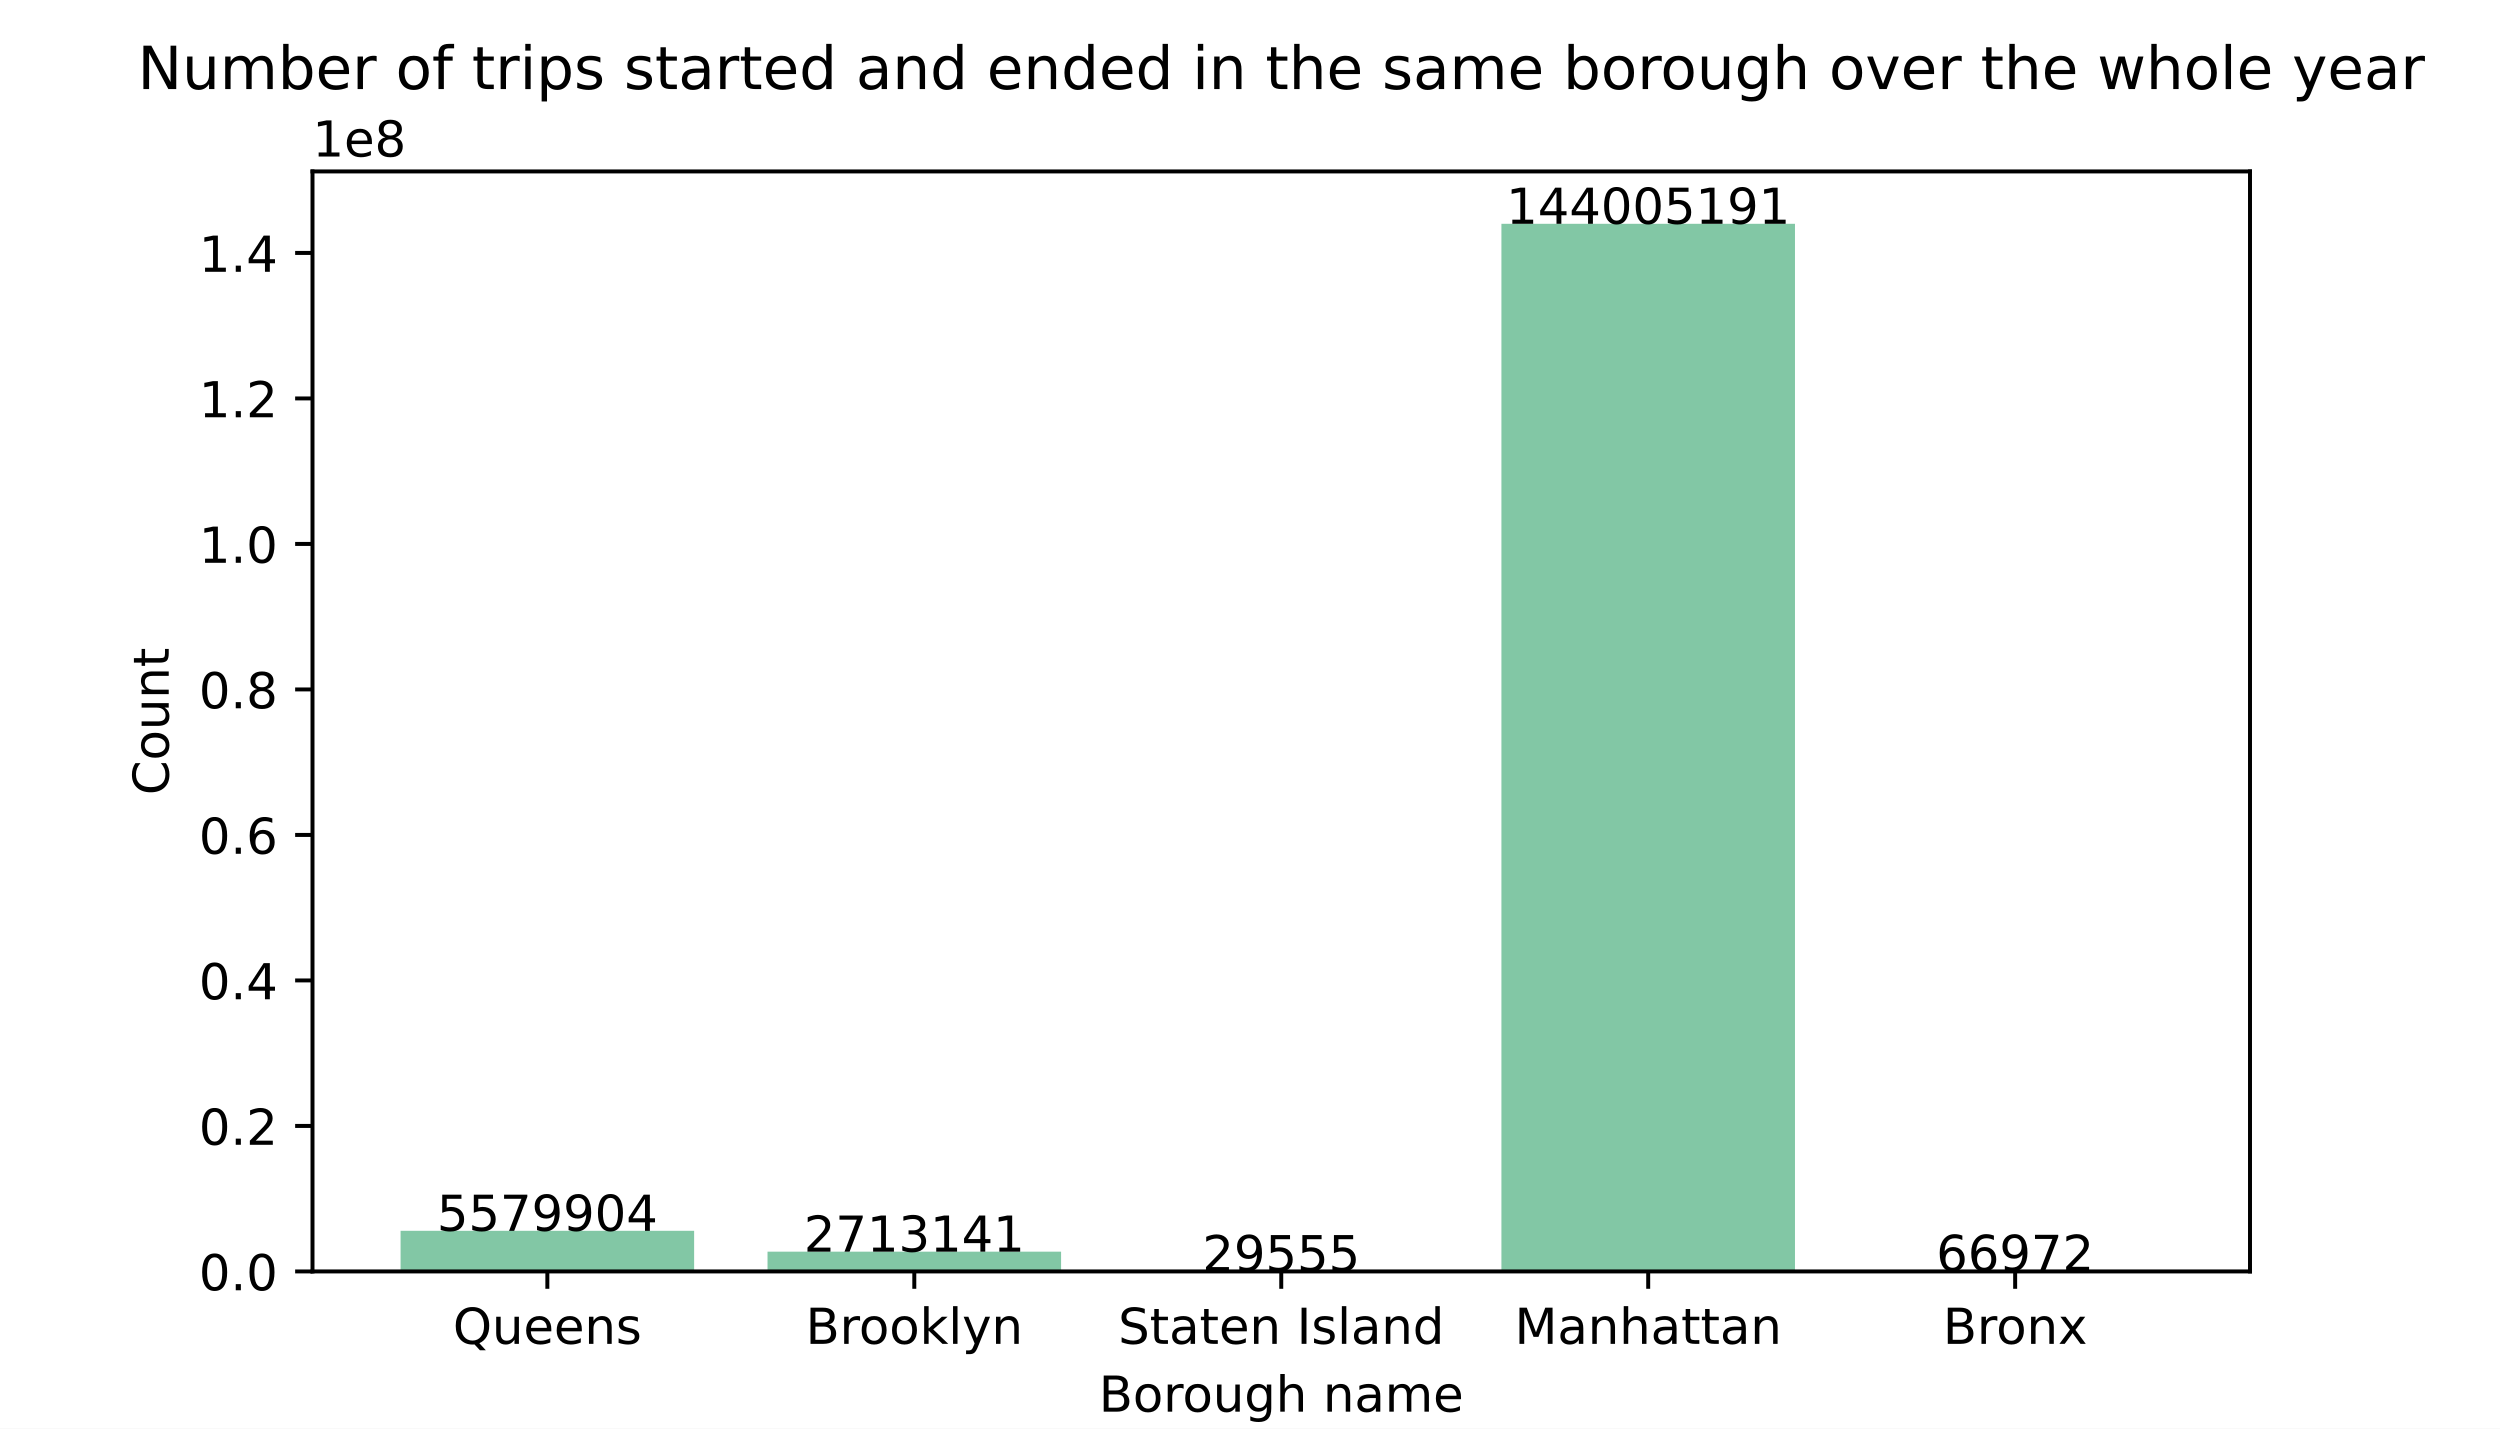
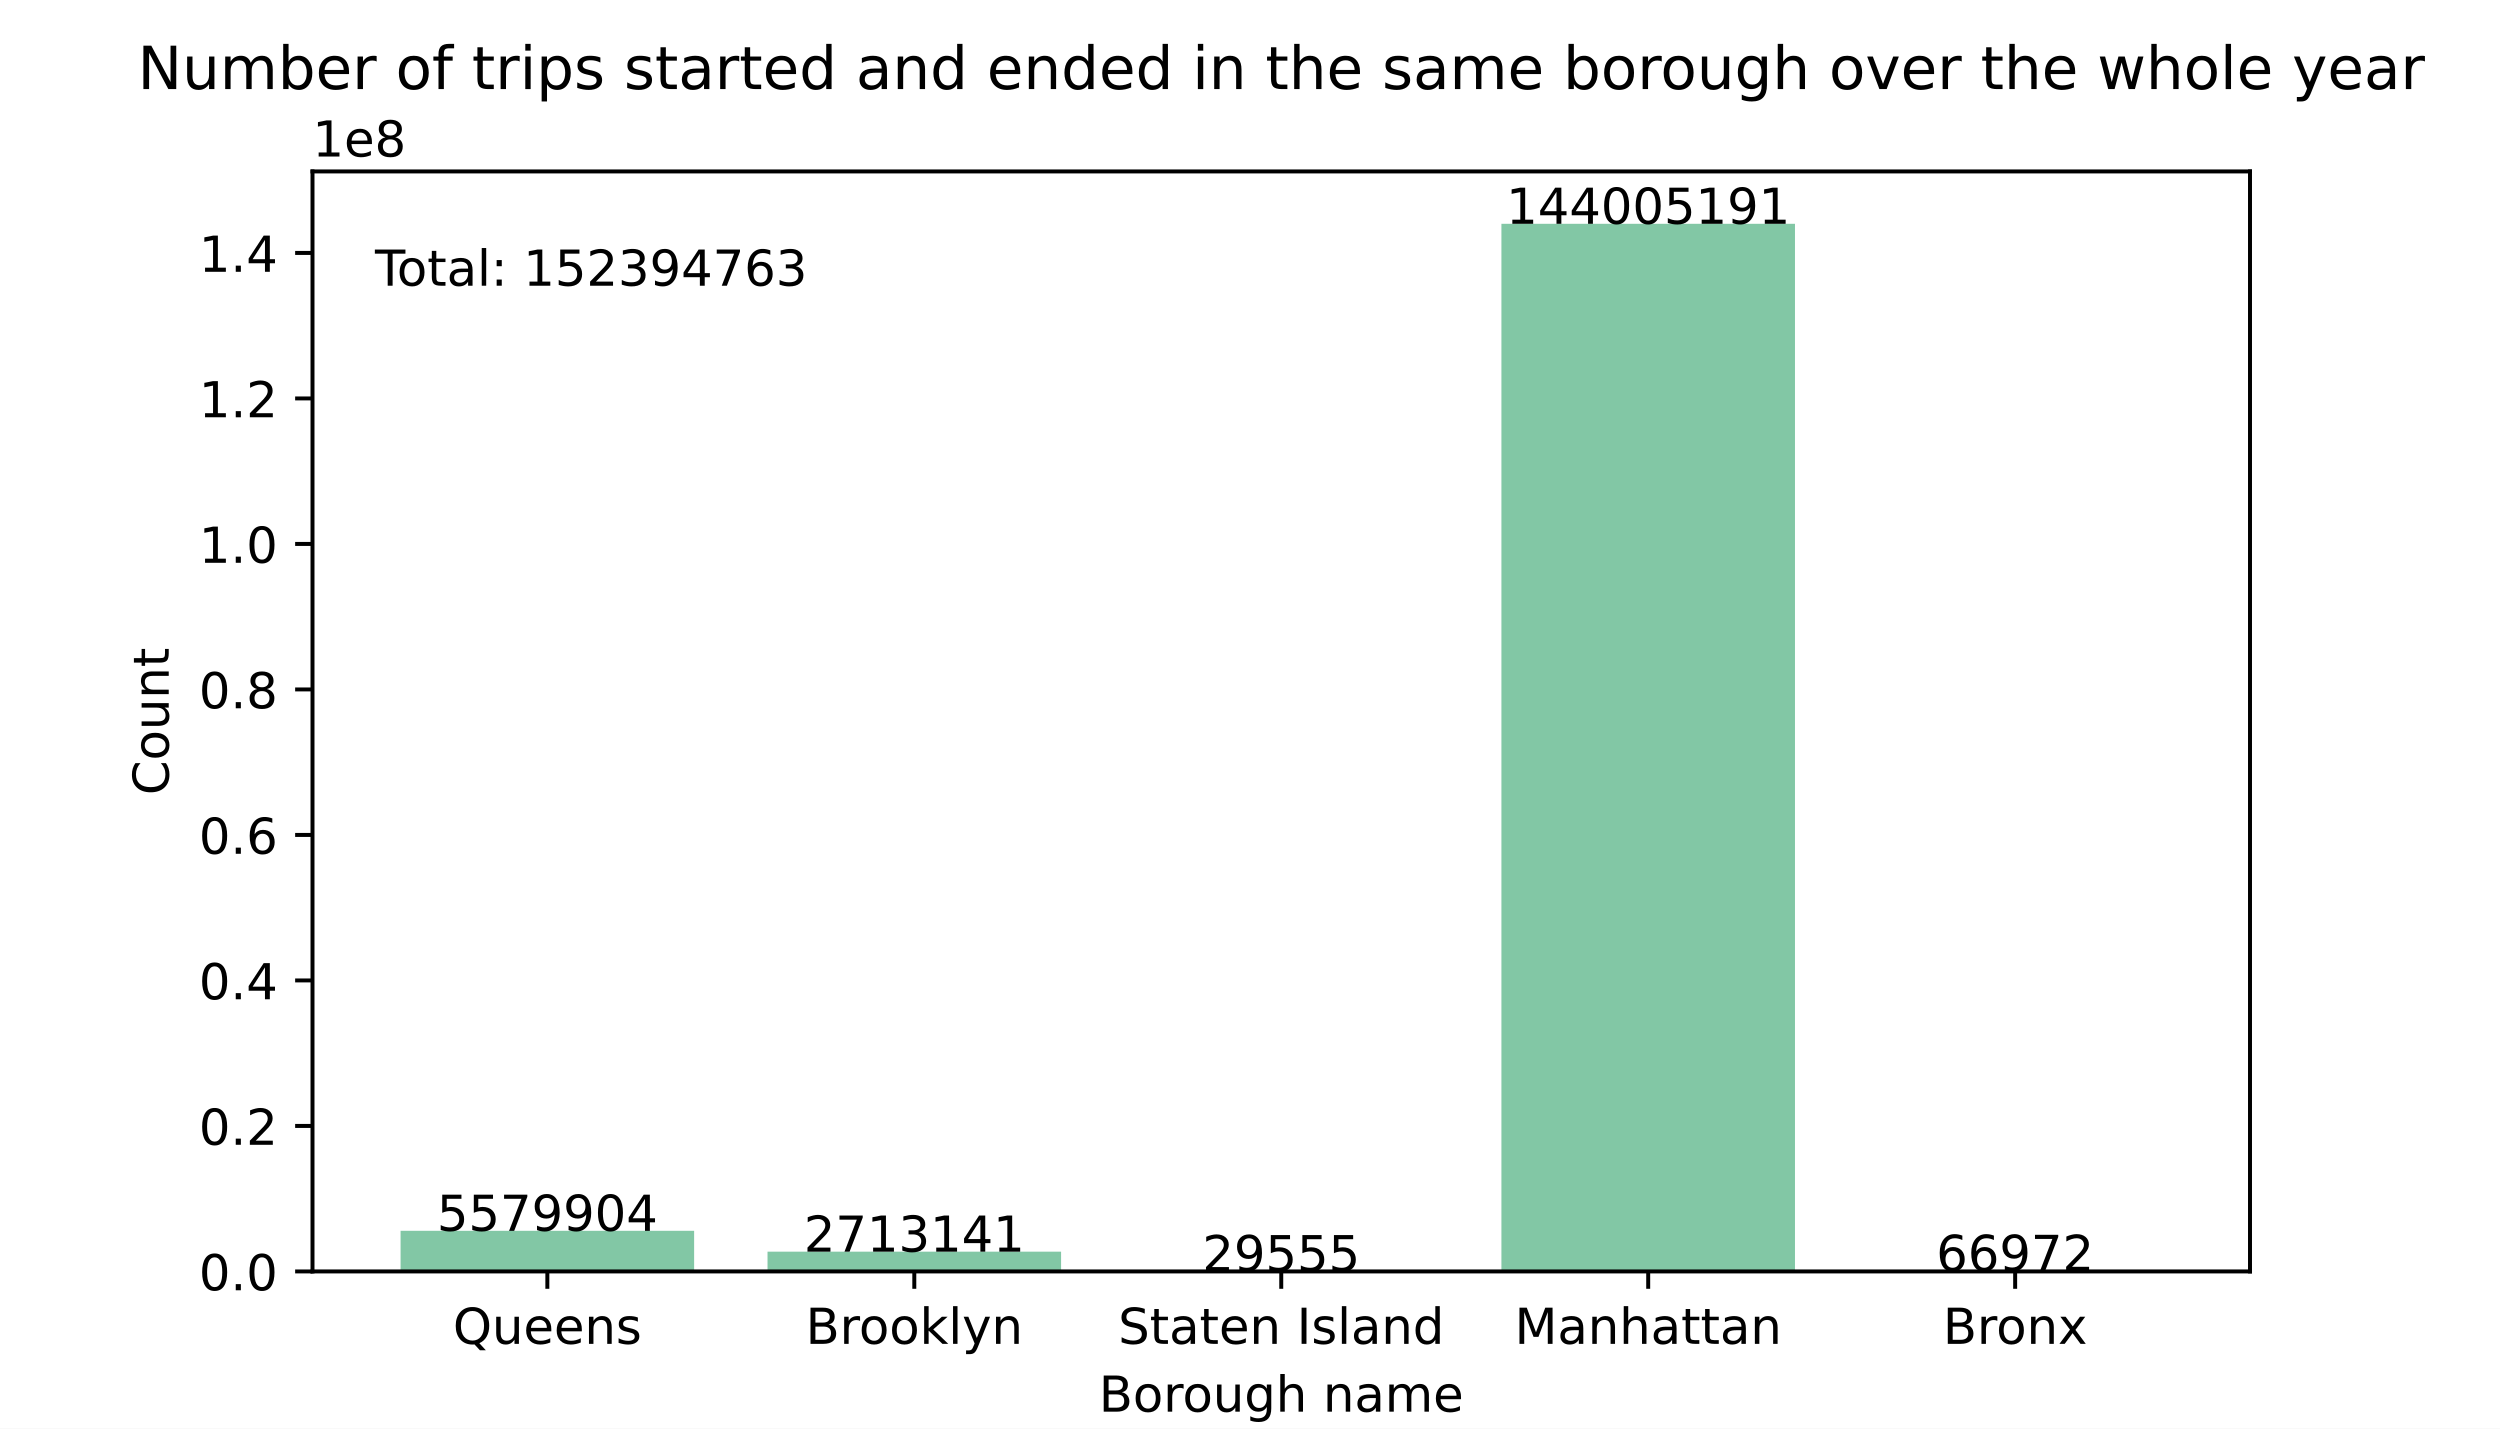
<svg xmlns="http://www.w3.org/2000/svg" xmlns:xlink="http://www.w3.org/1999/xlink" width="504pt" height="288pt" viewBox="0 0 504 288" version="1.1">
  <defs>
    <style type="text/css">*{stroke-linejoin: round; stroke-linecap: butt}</style>
  </defs>
  <g id="figure_1">
    <g id="patch_1">
      <path d="M 0 288  L 504 288  L 504 0  L 0 0  z " style="fill: #ffffff" />
    </g>
    <g id="axes_1">
      <g id="patch_2">
        <path d="M 63 256.32  L 453.6 256.32  L 453.6 34.56  L 63 34.56  z " style="fill: #ffffff" />
      </g>
      <g id="patch_3">
-         <path d="M 80.755 256.32  L 139.936 256.32  L 139.936 248.136  L 80.755 248.136  z " clip-path="url(#p96ae7c8e3f)" style="fill: #82c7a5" />
+         <path d="M 80.755 256.32  L 139.936 256.32  L 139.936 248.136  L 80.755 248.136  z " clip-path="url(#pd6f3cd7dd6)" style="fill: #82c7a5" />
      </g>
      <g id="patch_4">
-         <path d="M 154.732 256.32  L 213.914 256.32  L 213.914 252.341  L 154.732 252.341  z " clip-path="url(#p96ae7c8e3f)" style="fill: #82c7a5" />
+         <path d="M 154.732 256.32  L 213.914 256.32  L 213.914 252.341  L 154.732 252.341  z " clip-path="url(#pd6f3cd7dd6)" style="fill: #82c7a5" />
      </g>
      <g id="patch_5">
-         <path d="M 228.709 256.32  L 287.891 256.32  L 287.891 256.277  L 228.709 256.277  z " clip-path="url(#p96ae7c8e3f)" style="fill: #82c7a5" />
+         <path d="M 228.709 256.32  L 287.891 256.32  L 287.891 256.277  L 228.709 256.277  z " clip-path="url(#pd6f3cd7dd6)" style="fill: #82c7a5" />
      </g>
      <g id="patch_6">
-         <path d="M 302.686 256.32  L 361.868 256.32  L 361.868 45.12  L 302.686 45.12  z " clip-path="url(#p96ae7c8e3f)" style="fill: #82c7a5" />
+         <path d="M 302.686 256.32  L 361.868 256.32  L 361.868 45.12  L 302.686 45.12  z " clip-path="url(#pd6f3cd7dd6)" style="fill: #82c7a5" />
      </g>
      <g id="patch_7">
-         <path d="M 376.664 256.32  L 435.845 256.32  L 435.845 256.222  L 376.664 256.222  z " clip-path="url(#p96ae7c8e3f)" style="fill: #82c7a5" />
+         <path d="M 376.664 256.32  L 435.845 256.32  L 435.845 256.222  L 376.664 256.222  z " clip-path="url(#pd6f3cd7dd6)" style="fill: #82c7a5" />
      </g>
      <g id="matplotlib.axis_1">
        <g id="xtick_1">
          <g id="line2d_1">
            <defs>
-               <path id="m3a4cd427a6" d="M 0 0  L 0 3.5  " style="stroke: #000000; stroke-width: 0.8" />
+               <path id="m0a649813d5" d="M 0 0  L 0 3.5  " style="stroke: #000000; stroke-width: 0.8" />
            </defs>
            <g>
-               <use xlink:href="#m3a4cd427a6" x="110.345" y="256.32" style="stroke: #000000; stroke-width: 0.8" />
+               <use xlink:href="#m0a649813d5" x="110.345" y="256.32" style="stroke: #000000; stroke-width: 0.8" />
            </g>
          </g>
          <g id="text_1">
            <g transform="translate(91.31421 270.9184) scale(0.1 -0.1)">
              <defs>
                <path id="DejaVuSans-51" d="M 2522 4238  Q 1834 4238 1429 3725  Q 1025 3213 1025 2328  Q 1025 1447 1429 934  Q 1834 422 2522 422  Q 3209 422 3611 934  Q 4013 1447 4013 2328  Q 4013 3213 3611 3725  Q 3209 4238 2522 4238  z M 3406 84  L 4238 -825  L 3475 -825  L 2784 -78  Q 2681 -84 2626 -87  Q 2572 -91 2522 -91  Q 1538 -91 948 567  Q 359 1225 359 2328  Q 359 3434 948 4092  Q 1538 4750 2522 4750  Q 3503 4750 4090 4092  Q 4678 3434 4678 2328  Q 4678 1516 4351 937  Q 4025 359 3406 84  z " transform="scale(0.015625)" />
                <path id="DejaVuSans-75" d="M 544 1381  L 544 3500  L 1119 3500  L 1119 1403  Q 1119 906 1312 657  Q 1506 409 1894 409  Q 2359 409 2629 706  Q 2900 1003 2900 1516  L 2900 3500  L 3475 3500  L 3475 0  L 2900 0  L 2900 538  Q 2691 219 2414 64  Q 2138 -91 1772 -91  Q 1169 -91 856 284  Q 544 659 544 1381  z M 1991 3584  L 1991 3584  z " transform="scale(0.015625)" />
                <path id="DejaVuSans-65" d="M 3597 1894  L 3597 1613  L 953 1613  Q 991 1019 1311 708  Q 1631 397 2203 397  Q 2534 397 2845 478  Q 3156 559 3463 722  L 3463 178  Q 3153 47 2828 -22  Q 2503 -91 2169 -91  Q 1331 -91 842 396  Q 353 884 353 1716  Q 353 2575 817 3079  Q 1281 3584 2069 3584  Q 2775 3584 3186 3129  Q 3597 2675 3597 1894  z M 3022 2063  Q 3016 2534 2758 2815  Q 2500 3097 2075 3097  Q 1594 3097 1305 2825  Q 1016 2553 972 2059  L 3022 2063  z " transform="scale(0.015625)" />
                <path id="DejaVuSans-6e" d="M 3513 2113  L 3513 0  L 2938 0  L 2938 2094  Q 2938 2591 2744 2837  Q 2550 3084 2163 3084  Q 1697 3084 1428 2787  Q 1159 2491 1159 1978  L 1159 0  L 581 0  L 581 3500  L 1159 3500  L 1159 2956  Q 1366 3272 1645 3428  Q 1925 3584 2291 3584  Q 2894 3584 3203 3211  Q 3513 2838 3513 2113  z " transform="scale(0.015625)" />
                <path id="DejaVuSans-73" d="M 2834 3397  L 2834 2853  Q 2591 2978 2328 3040  Q 2066 3103 1784 3103  Q 1356 3103 1142 2972  Q 928 2841 928 2578  Q 928 2378 1081 2264  Q 1234 2150 1697 2047  L 1894 2003  Q 2506 1872 2764 1633  Q 3022 1394 3022 966  Q 3022 478 2636 193  Q 2250 -91 1575 -91  Q 1294 -91 989 -36  Q 684 19 347 128  L 347 722  Q 666 556 975 473  Q 1284 391 1588 391  Q 1994 391 2212 530  Q 2431 669 2431 922  Q 2431 1156 2273 1281  Q 2116 1406 1581 1522  L 1381 1569  Q 847 1681 609 1914  Q 372 2147 372 2553  Q 372 3047 722 3315  Q 1072 3584 1716 3584  Q 2034 3584 2315 3537  Q 2597 3491 2834 3397  z " transform="scale(0.015625)" />
              </defs>
              <use xlink:href="#DejaVuSans-51" />
              <use xlink:href="#DejaVuSans-75" x="78.711" />
              <use xlink:href="#DejaVuSans-65" x="142.09" />
              <use xlink:href="#DejaVuSans-65" x="203.613" />
              <use xlink:href="#DejaVuSans-6e" x="265.137" />
              <use xlink:href="#DejaVuSans-73" x="328.516" />
            </g>
          </g>
        </g>
        <g id="xtick_2">
          <g id="line2d_2">
            <g>
-               <use xlink:href="#m3a4cd427a6" x="184.323" y="256.32" style="stroke: #000000; stroke-width: 0.8" />
+               <use xlink:href="#m0a649813d5" x="184.323" y="256.32" style="stroke: #000000; stroke-width: 0.8" />
            </g>
          </g>
          <g id="text_2">
            <g transform="translate(162.418 270.9184) scale(0.1 -0.1)">
              <defs>
                <path id="DejaVuSans-42" d="M 1259 2228  L 1259 519  L 2272 519  Q 2781 519 3026 730  Q 3272 941 3272 1375  Q 3272 1813 3026 2020  Q 2781 2228 2272 2228  L 1259 2228  z M 1259 4147  L 1259 2741  L 2194 2741  Q 2656 2741 2882 2914  Q 3109 3088 3109 3444  Q 3109 3797 2882 3972  Q 2656 4147 2194 4147  L 1259 4147  z M 628 4666  L 2241 4666  Q 2963 4666 3353 4366  Q 3744 4066 3744 3513  Q 3744 3084 3544 2831  Q 3344 2578 2956 2516  Q 3422 2416 3680 2098  Q 3938 1781 3938 1306  Q 3938 681 3513 340  Q 3088 0 2303 0  L 628 0  L 628 4666  z " transform="scale(0.015625)" />
                <path id="DejaVuSans-72" d="M 2631 2963  Q 2534 3019 2420 3045  Q 2306 3072 2169 3072  Q 1681 3072 1420 2755  Q 1159 2438 1159 1844  L 1159 0  L 581 0  L 581 3500  L 1159 3500  L 1159 2956  Q 1341 3275 1631 3429  Q 1922 3584 2338 3584  Q 2397 3584 2469 3576  Q 2541 3569 2628 3553  L 2631 2963  z " transform="scale(0.015625)" />
                <path id="DejaVuSans-6f" d="M 1959 3097  Q 1497 3097 1228 2736  Q 959 2375 959 1747  Q 959 1119 1226 758  Q 1494 397 1959 397  Q 2419 397 2687 759  Q 2956 1122 2956 1747  Q 2956 2369 2687 2733  Q 2419 3097 1959 3097  z M 1959 3584  Q 2709 3584 3137 3096  Q 3566 2609 3566 1747  Q 3566 888 3137 398  Q 2709 -91 1959 -91  Q 1206 -91 779 398  Q 353 888 353 1747  Q 353 2609 779 3096  Q 1206 3584 1959 3584  z " transform="scale(0.015625)" />
                <path id="DejaVuSans-6b" d="M 581 4863  L 1159 4863  L 1159 1991  L 2875 3500  L 3609 3500  L 1753 1863  L 3688 0  L 2938 0  L 1159 1709  L 1159 0  L 581 0  L 581 4863  z " transform="scale(0.015625)" />
                <path id="DejaVuSans-6c" d="M 603 4863  L 1178 4863  L 1178 0  L 603 0  L 603 4863  z " transform="scale(0.015625)" />
                <path id="DejaVuSans-79" d="M 2059 -325  Q 1816 -950 1584 -1140  Q 1353 -1331 966 -1331  L 506 -1331  L 506 -850  L 844 -850  Q 1081 -850 1212 -737  Q 1344 -625 1503 -206  L 1606 56  L 191 3500  L 800 3500  L 1894 763  L 2988 3500  L 3597 3500  L 2059 -325  z " transform="scale(0.015625)" />
              </defs>
              <use xlink:href="#DejaVuSans-42" />
              <use xlink:href="#DejaVuSans-72" x="68.604" />
              <use xlink:href="#DejaVuSans-6f" x="107.467" />
              <use xlink:href="#DejaVuSans-6f" x="168.648" />
              <use xlink:href="#DejaVuSans-6b" x="229.83" />
              <use xlink:href="#DejaVuSans-6c" x="287.74" />
              <use xlink:href="#DejaVuSans-79" x="315.523" />
              <use xlink:href="#DejaVuSans-6e" x="374.703" />
            </g>
          </g>
        </g>
        <g id="xtick_3">
          <g id="line2d_3">
            <g>
-               <use xlink:href="#m3a4cd427a6" x="258.3" y="256.32" style="stroke: #000000; stroke-width: 0.8" />
+               <use xlink:href="#m0a649813d5" x="258.3" y="256.32" style="stroke: #000000; stroke-width: 0.8" />
            </g>
          </g>
          <g id="text_3">
            <g transform="translate(225.4313 270.9184) scale(0.1 -0.1)">
              <defs>
                <path id="DejaVuSans-53" d="M 3425 4513  L 3425 3897  Q 3066 4069 2747 4153  Q 2428 4238 2131 4238  Q 1616 4238 1336 4038  Q 1056 3838 1056 3469  Q 1056 3159 1242 3001  Q 1428 2844 1947 2747  L 2328 2669  Q 3034 2534 3370 2195  Q 3706 1856 3706 1288  Q 3706 609 3251 259  Q 2797 -91 1919 -91  Q 1588 -91 1214 -16  Q 841 59 441 206  L 441 856  Q 825 641 1194 531  Q 1563 422 1919 422  Q 2459 422 2753 634  Q 3047 847 3047 1241  Q 3047 1584 2836 1778  Q 2625 1972 2144 2069  L 1759 2144  Q 1053 2284 737 2584  Q 422 2884 422 3419  Q 422 4038 858 4394  Q 1294 4750 2059 4750  Q 2388 4750 2728 4690  Q 3069 4631 3425 4513  z " transform="scale(0.015625)" />
                <path id="DejaVuSans-74" d="M 1172 4494  L 1172 3500  L 2356 3500  L 2356 3053  L 1172 3053  L 1172 1153  Q 1172 725 1289 603  Q 1406 481 1766 481  L 2356 481  L 2356 0  L 1766 0  Q 1100 0 847 248  Q 594 497 594 1153  L 594 3053  L 172 3053  L 172 3500  L 594 3500  L 594 4494  L 1172 4494  z " transform="scale(0.015625)" />
                <path id="DejaVuSans-61" d="M 2194 1759  Q 1497 1759 1228 1600  Q 959 1441 959 1056  Q 959 750 1161 570  Q 1363 391 1709 391  Q 2188 391 2477 730  Q 2766 1069 2766 1631  L 2766 1759  L 2194 1759  z M 3341 1997  L 3341 0  L 2766 0  L 2766 531  Q 2569 213 2275 61  Q 1981 -91 1556 -91  Q 1019 -91 701 211  Q 384 513 384 1019  Q 384 1609 779 1909  Q 1175 2209 1959 2209  L 2766 2209  L 2766 2266  Q 2766 2663 2505 2880  Q 2244 3097 1772 3097  Q 1472 3097 1187 3025  Q 903 2953 641 2809  L 641 3341  Q 956 3463 1253 3523  Q 1550 3584 1831 3584  Q 2591 3584 2966 3190  Q 3341 2797 3341 1997  z " transform="scale(0.015625)" />
                <path id="DejaVuSans-20" transform="scale(0.015625)" />
                <path id="DejaVuSans-49" d="M 628 4666  L 1259 4666  L 1259 0  L 628 0  L 628 4666  z " transform="scale(0.015625)" />
                <path id="DejaVuSans-64" d="M 2906 2969  L 2906 4863  L 3481 4863  L 3481 0  L 2906 0  L 2906 525  Q 2725 213 2448 61  Q 2172 -91 1784 -91  Q 1150 -91 751 415  Q 353 922 353 1747  Q 353 2572 751 3078  Q 1150 3584 1784 3584  Q 2172 3584 2448 3432  Q 2725 3281 2906 2969  z M 947 1747  Q 947 1113 1208 752  Q 1469 391 1925 391  Q 2381 391 2643 752  Q 2906 1113 2906 1747  Q 2906 2381 2643 2742  Q 2381 3103 1925 3103  Q 1469 3103 1208 2742  Q 947 2381 947 1747  z " transform="scale(0.015625)" />
              </defs>
              <use xlink:href="#DejaVuSans-53" />
              <use xlink:href="#DejaVuSans-74" x="63.477" />
              <use xlink:href="#DejaVuSans-61" x="102.686" />
              <use xlink:href="#DejaVuSans-74" x="163.965" />
              <use xlink:href="#DejaVuSans-65" x="203.174" />
              <use xlink:href="#DejaVuSans-6e" x="264.697" />
              <use xlink:href="#DejaVuSans-20" x="328.076" />
              <use xlink:href="#DejaVuSans-49" x="359.863" />
              <use xlink:href="#DejaVuSans-73" x="389.355" />
              <use xlink:href="#DejaVuSans-6c" x="441.455" />
              <use xlink:href="#DejaVuSans-61" x="469.238" />
              <use xlink:href="#DejaVuSans-6e" x="530.518" />
              <use xlink:href="#DejaVuSans-64" x="593.896" />
            </g>
          </g>
        </g>
        <g id="xtick_4">
          <g id="line2d_4">
            <g>
-               <use xlink:href="#m3a4cd427a6" x="332.277" y="256.32" style="stroke: #000000; stroke-width: 0.8" />
+               <use xlink:href="#m0a649813d5" x="332.277" y="256.32" style="stroke: #000000; stroke-width: 0.8" />
            </g>
          </g>
          <g id="text_4">
            <g transform="translate(305.3445 270.9184) scale(0.1 -0.1)">
              <defs>
                <path id="DejaVuSans-4d" d="M 628 4666  L 1569 4666  L 2759 1491  L 3956 4666  L 4897 4666  L 4897 0  L 4281 0  L 4281 4097  L 3078 897  L 2444 897  L 1241 4097  L 1241 0  L 628 0  L 628 4666  z " transform="scale(0.015625)" />
                <path id="DejaVuSans-68" d="M 3513 2113  L 3513 0  L 2938 0  L 2938 2094  Q 2938 2591 2744 2837  Q 2550 3084 2163 3084  Q 1697 3084 1428 2787  Q 1159 2491 1159 1978  L 1159 0  L 581 0  L 581 4863  L 1159 4863  L 1159 2956  Q 1366 3272 1645 3428  Q 1925 3584 2291 3584  Q 2894 3584 3203 3211  Q 3513 2838 3513 2113  z " transform="scale(0.015625)" />
              </defs>
              <use xlink:href="#DejaVuSans-4d" />
              <use xlink:href="#DejaVuSans-61" x="86.279" />
              <use xlink:href="#DejaVuSans-6e" x="147.559" />
              <use xlink:href="#DejaVuSans-68" x="210.938" />
              <use xlink:href="#DejaVuSans-61" x="274.316" />
              <use xlink:href="#DejaVuSans-74" x="335.596" />
              <use xlink:href="#DejaVuSans-74" x="374.805" />
              <use xlink:href="#DejaVuSans-61" x="414.014" />
              <use xlink:href="#DejaVuSans-6e" x="475.293" />
            </g>
          </g>
        </g>
        <g id="xtick_5">
          <g id="line2d_5">
            <g>
-               <use xlink:href="#m3a4cd427a6" x="406.255" y="256.32" style="stroke: #000000; stroke-width: 0.8" />
+               <use xlink:href="#m0a649813d5" x="406.255" y="256.32" style="stroke: #000000; stroke-width: 0.8" />
            </g>
          </g>
          <g id="text_5">
            <g transform="translate(391.6936 270.9184) scale(0.1 -0.1)">
              <defs>
                <path id="DejaVuSans-78" d="M 3513 3500  L 2247 1797  L 3578 0  L 2900 0  L 1881 1375  L 863 0  L 184 0  L 1544 1831  L 300 3500  L 978 3500  L 1906 2253  L 2834 3500  L 3513 3500  z " transform="scale(0.015625)" />
              </defs>
              <use xlink:href="#DejaVuSans-42" />
              <use xlink:href="#DejaVuSans-72" x="68.604" />
              <use xlink:href="#DejaVuSans-6f" x="107.467" />
              <use xlink:href="#DejaVuSans-6e" x="168.648" />
              <use xlink:href="#DejaVuSans-78" x="232.027" />
            </g>
          </g>
        </g>
        <g id="text_6">
          <g transform="translate(221.5273 284.5966) scale(0.1 -0.1)">
            <defs>
              <path id="DejaVuSans-67" d="M 2906 1791  Q 2906 2416 2648 2759  Q 2391 3103 1925 3103  Q 1463 3103 1205 2759  Q 947 2416 947 1791  Q 947 1169 1205 825  Q 1463 481 1925 481  Q 2391 481 2648 825  Q 2906 1169 2906 1791  z M 3481 434  Q 3481 -459 3084 -895  Q 2688 -1331 1869 -1331  Q 1566 -1331 1297 -1286  Q 1028 -1241 775 -1147  L 775 -588  Q 1028 -725 1275 -790  Q 1522 -856 1778 -856  Q 2344 -856 2625 -561  Q 2906 -266 2906 331  L 2906 616  Q 2728 306 2450 153  Q 2172 0 1784 0  Q 1141 0 747 490  Q 353 981 353 1791  Q 353 2603 747 3093  Q 1141 3584 1784 3584  Q 2172 3584 2450 3431  Q 2728 3278 2906 2969  L 2906 3500  L 3481 3500  L 3481 434  z " transform="scale(0.015625)" />
              <path id="DejaVuSans-6d" d="M 3328 2828  Q 3544 3216 3844 3400  Q 4144 3584 4550 3584  Q 5097 3584 5394 3201  Q 5691 2819 5691 2113  L 5691 0  L 5113 0  L 5113 2094  Q 5113 2597 4934 2840  Q 4756 3084 4391 3084  Q 3944 3084 3684 2787  Q 3425 2491 3425 1978  L 3425 0  L 2847 0  L 2847 2094  Q 2847 2600 2669 2842  Q 2491 3084 2119 3084  Q 1678 3084 1418 2786  Q 1159 2488 1159 1978  L 1159 0  L 581 0  L 581 3500  L 1159 3500  L 1159 2956  Q 1356 3278 1631 3431  Q 1906 3584 2284 3584  Q 2666 3584 2933 3390  Q 3200 3197 3328 2828  z " transform="scale(0.015625)" />
            </defs>
            <use xlink:href="#DejaVuSans-42" />
            <use xlink:href="#DejaVuSans-6f" x="68.604" />
            <use xlink:href="#DejaVuSans-72" x="129.785" />
            <use xlink:href="#DejaVuSans-6f" x="168.648" />
            <use xlink:href="#DejaVuSans-75" x="229.83" />
            <use xlink:href="#DejaVuSans-67" x="293.209" />
            <use xlink:href="#DejaVuSans-68" x="356.686" />
            <use xlink:href="#DejaVuSans-20" x="420.064" />
            <use xlink:href="#DejaVuSans-6e" x="451.852" />
            <use xlink:href="#DejaVuSans-61" x="515.23" />
            <use xlink:href="#DejaVuSans-6d" x="576.51" />
            <use xlink:href="#DejaVuSans-65" x="673.922" />
          </g>
        </g>
      </g>
      <g id="matplotlib.axis_2">
        <g id="ytick_1">
          <g id="line2d_6">
            <defs>
-               <path id="ma21dfbff0c" d="M 0 0  L -3.5 0  " style="stroke: #000000; stroke-width: 0.8" />
+               <path id="m550565d63a" d="M 0 0  L -3.5 0  " style="stroke: #000000; stroke-width: 0.8" />
            </defs>
            <g>
-               <use xlink:href="#ma21dfbff0c" x="63" y="256.32" style="stroke: #000000; stroke-width: 0.8" />
+               <use xlink:href="#m550565d63a" x="63" y="256.32" style="stroke: #000000; stroke-width: 0.8" />
            </g>
          </g>
          <g id="text_7">
            <g transform="translate(40.09687 260.1192) scale(0.1 -0.1)">
              <defs>
                <path id="DejaVuSans-30" d="M 2034 4250  Q 1547 4250 1301 3770  Q 1056 3291 1056 2328  Q 1056 1369 1301 889  Q 1547 409 2034 409  Q 2525 409 2770 889  Q 3016 1369 3016 2328  Q 3016 3291 2770 3770  Q 2525 4250 2034 4250  z M 2034 4750  Q 2819 4750 3233 4129  Q 3647 3509 3647 2328  Q 3647 1150 3233 529  Q 2819 -91 2034 -91  Q 1250 -91 836 529  Q 422 1150 422 2328  Q 422 3509 836 4129  Q 1250 4750 2034 4750  z " transform="scale(0.015625)" />
                <path id="DejaVuSans-2e" d="M 684 794  L 1344 794  L 1344 0  L 684 0  L 684 794  z " transform="scale(0.015625)" />
              </defs>
              <use xlink:href="#DejaVuSans-30" />
              <use xlink:href="#DejaVuSans-2e" x="63.623" />
              <use xlink:href="#DejaVuSans-30" x="95.41" />
            </g>
          </g>
        </g>
        <g id="ytick_2">
          <g id="line2d_7">
            <g>
-               <use xlink:href="#ma21dfbff0c" x="63" y="226.988" style="stroke: #000000; stroke-width: 0.8" />
+               <use xlink:href="#m550565d63a" x="63" y="226.988" style="stroke: #000000; stroke-width: 0.8" />
            </g>
          </g>
          <g id="text_8">
            <g transform="translate(40.09687 230.7869) scale(0.1 -0.1)">
              <defs>
                <path id="DejaVuSans-32" d="M 1228 531  L 3431 531  L 3431 0  L 469 0  L 469 531  Q 828 903 1448 1529  Q 2069 2156 2228 2338  Q 2531 2678 2651 2914  Q 2772 3150 2772 3378  Q 2772 3750 2511 3984  Q 2250 4219 1831 4219  Q 1534 4219 1204 4116  Q 875 4013 500 3803  L 500 4441  Q 881 4594 1212 4672  Q 1544 4750 1819 4750  Q 2544 4750 2975 4387  Q 3406 4025 3406 3419  Q 3406 3131 3298 2873  Q 3191 2616 2906 2266  Q 2828 2175 2409 1742  Q 1991 1309 1228 531  z " transform="scale(0.015625)" />
              </defs>
              <use xlink:href="#DejaVuSans-30" />
              <use xlink:href="#DejaVuSans-2e" x="63.623" />
              <use xlink:href="#DejaVuSans-32" x="95.41" />
            </g>
          </g>
        </g>
        <g id="ytick_3">
          <g id="line2d_8">
            <g>
-               <use xlink:href="#ma21dfbff0c" x="63" y="197.655" style="stroke: #000000; stroke-width: 0.8" />
+               <use xlink:href="#m550565d63a" x="63" y="197.655" style="stroke: #000000; stroke-width: 0.8" />
            </g>
          </g>
          <g id="text_9">
            <g transform="translate(40.09687 201.4547) scale(0.1 -0.1)">
              <defs>
                <path id="DejaVuSans-34" d="M 2419 4116  L 825 1625  L 2419 1625  L 2419 4116  z M 2253 4666  L 3047 4666  L 3047 1625  L 3713 1625  L 3713 1100  L 3047 1100  L 3047 0  L 2419 0  L 2419 1100  L 313 1100  L 313 1709  L 2253 4666  z " transform="scale(0.015625)" />
              </defs>
              <use xlink:href="#DejaVuSans-30" />
              <use xlink:href="#DejaVuSans-2e" x="63.623" />
              <use xlink:href="#DejaVuSans-34" x="95.41" />
            </g>
          </g>
        </g>
        <g id="ytick_4">
          <g id="line2d_9">
            <g>
-               <use xlink:href="#ma21dfbff0c" x="63" y="168.323" style="stroke: #000000; stroke-width: 0.8" />
+               <use xlink:href="#m550565d63a" x="63" y="168.323" style="stroke: #000000; stroke-width: 0.8" />
            </g>
          </g>
          <g id="text_10">
            <g transform="translate(40.09687 172.1224) scale(0.1 -0.1)">
              <defs>
                <path id="DejaVuSans-36" d="M 2113 2584  Q 1688 2584 1439 2293  Q 1191 2003 1191 1497  Q 1191 994 1439 701  Q 1688 409 2113 409  Q 2538 409 2786 701  Q 3034 994 3034 1497  Q 3034 2003 2786 2293  Q 2538 2584 2113 2584  z M 3366 4563  L 3366 3988  Q 3128 4100 2886 4159  Q 2644 4219 2406 4219  Q 1781 4219 1451 3797  Q 1122 3375 1075 2522  Q 1259 2794 1537 2939  Q 1816 3084 2150 3084  Q 2853 3084 3261 2657  Q 3669 2231 3669 1497  Q 3669 778 3244 343  Q 2819 -91 2113 -91  Q 1303 -91 875 529  Q 447 1150 447 2328  Q 447 3434 972 4092  Q 1497 4750 2381 4750  Q 2619 4750 2861 4703  Q 3103 4656 3366 4563  z " transform="scale(0.015625)" />
              </defs>
              <use xlink:href="#DejaVuSans-30" />
              <use xlink:href="#DejaVuSans-2e" x="63.623" />
              <use xlink:href="#DejaVuSans-36" x="95.41" />
            </g>
          </g>
        </g>
        <g id="ytick_5">
          <g id="line2d_10">
            <g>
-               <use xlink:href="#ma21dfbff0c" x="63" y="138.991" style="stroke: #000000; stroke-width: 0.8" />
+               <use xlink:href="#m550565d63a" x="63" y="138.991" style="stroke: #000000; stroke-width: 0.8" />
            </g>
          </g>
          <g id="text_11">
            <g transform="translate(40.09687 142.7901) scale(0.1 -0.1)">
              <defs>
                <path id="DejaVuSans-38" d="M 2034 2216  Q 1584 2216 1326 1975  Q 1069 1734 1069 1313  Q 1069 891 1326 650  Q 1584 409 2034 409  Q 2484 409 2743 651  Q 3003 894 3003 1313  Q 3003 1734 2745 1975  Q 2488 2216 2034 2216  z M 1403 2484  Q 997 2584 770 2862  Q 544 3141 544 3541  Q 544 4100 942 4425  Q 1341 4750 2034 4750  Q 2731 4750 3128 4425  Q 3525 4100 3525 3541  Q 3525 3141 3298 2862  Q 3072 2584 2669 2484  Q 3125 2378 3379 2068  Q 3634 1759 3634 1313  Q 3634 634 3220 271  Q 2806 -91 2034 -91  Q 1263 -91 848 271  Q 434 634 434 1313  Q 434 1759 690 2068  Q 947 2378 1403 2484  z M 1172 3481  Q 1172 3119 1398 2916  Q 1625 2713 2034 2713  Q 2441 2713 2670 2916  Q 2900 3119 2900 3481  Q 2900 3844 2670 4047  Q 2441 4250 2034 4250  Q 1625 4250 1398 4047  Q 1172 3844 1172 3481  z " transform="scale(0.015625)" />
              </defs>
              <use xlink:href="#DejaVuSans-30" />
              <use xlink:href="#DejaVuSans-2e" x="63.623" />
              <use xlink:href="#DejaVuSans-38" x="95.41" />
            </g>
          </g>
        </g>
        <g id="ytick_6">
          <g id="line2d_11">
            <g>
-               <use xlink:href="#ma21dfbff0c" x="63" y="109.659" style="stroke: #000000; stroke-width: 0.8" />
+               <use xlink:href="#m550565d63a" x="63" y="109.659" style="stroke: #000000; stroke-width: 0.8" />
            </g>
          </g>
          <g id="text_12">
            <g transform="translate(40.09687 113.4578) scale(0.1 -0.1)">
              <defs>
                <path id="DejaVuSans-31" d="M 794 531  L 1825 531  L 1825 4091  L 703 3866  L 703 4441  L 1819 4666  L 2450 4666  L 2450 531  L 3481 531  L 3481 0  L 794 0  L 794 531  z " transform="scale(0.015625)" />
              </defs>
              <use xlink:href="#DejaVuSans-31" />
              <use xlink:href="#DejaVuSans-2e" x="63.623" />
              <use xlink:href="#DejaVuSans-30" x="95.41" />
            </g>
          </g>
        </g>
        <g id="ytick_7">
          <g id="line2d_12">
            <g>
-               <use xlink:href="#ma21dfbff0c" x="63" y="80.326" style="stroke: #000000; stroke-width: 0.8" />
+               <use xlink:href="#m550565d63a" x="63" y="80.326" style="stroke: #000000; stroke-width: 0.8" />
            </g>
          </g>
          <g id="text_13">
            <g transform="translate(40.09687 84.12556) scale(0.1 -0.1)">
              <use xlink:href="#DejaVuSans-31" />
              <use xlink:href="#DejaVuSans-2e" x="63.623" />
              <use xlink:href="#DejaVuSans-32" x="95.41" />
            </g>
          </g>
        </g>
        <g id="ytick_8">
          <g id="line2d_13">
            <g>
-               <use xlink:href="#ma21dfbff0c" x="63" y="50.994" style="stroke: #000000; stroke-width: 0.8" />
+               <use xlink:href="#m550565d63a" x="63" y="50.994" style="stroke: #000000; stroke-width: 0.8" />
            </g>
          </g>
          <g id="text_14">
            <g transform="translate(40.09687 54.79329) scale(0.1 -0.1)">
              <use xlink:href="#DejaVuSans-31" />
              <use xlink:href="#DejaVuSans-2e" x="63.623" />
              <use xlink:href="#DejaVuSans-34" x="95.41" />
            </g>
          </g>
        </g>
        <g id="text_15">
          <g transform="translate(34.01719 160.2884) rotate(-90) scale(0.1 -0.1)">
            <defs>
              <path id="DejaVuSans-43" d="M 4122 4306  L 4122 3641  Q 3803 3938 3442 4084  Q 3081 4231 2675 4231  Q 1875 4231 1450 3742  Q 1025 3253 1025 2328  Q 1025 1406 1450 917  Q 1875 428 2675 428  Q 3081 428 3442 575  Q 3803 722 4122 1019  L 4122 359  Q 3791 134 3420 21  Q 3050 -91 2638 -91  Q 1578 -91 968 557  Q 359 1206 359 2328  Q 359 3453 968 4101  Q 1578 4750 2638 4750  Q 3056 4750 3426 4639  Q 3797 4528 4122 4306  z " transform="scale(0.015625)" />
            </defs>
            <use xlink:href="#DejaVuSans-43" />
            <use xlink:href="#DejaVuSans-6f" x="69.824" />
            <use xlink:href="#DejaVuSans-75" x="131.006" />
            <use xlink:href="#DejaVuSans-6e" x="194.385" />
            <use xlink:href="#DejaVuSans-74" x="257.764" />
          </g>
        </g>
        <g id="text_16">
          <g transform="translate(63 31.56) scale(0.1 -0.1)">
            <use xlink:href="#DejaVuSans-31" />
            <use xlink:href="#DejaVuSans-65" x="63.623" />
            <use xlink:href="#DejaVuSans-38" x="125.146" />
          </g>
        </g>
      </g>
      <g id="patch_8">
        <path d="M 63 256.32  L 63 34.56  " style="fill: none; stroke: #000000; stroke-width: 0.8; stroke-linejoin: miter; stroke-linecap: square" />
      </g>
      <g id="patch_9">
        <path d="M 453.6 256.32  L 453.6 34.56  " style="fill: none; stroke: #000000; stroke-width: 0.8; stroke-linejoin: miter; stroke-linecap: square" />
      </g>
      <g id="patch_10">
        <path d="M 63 256.32  L 453.6 256.32  " style="fill: none; stroke: #000000; stroke-width: 0.8; stroke-linejoin: miter; stroke-linecap: square" />
      </g>
      <g id="patch_11">
        <path d="M 63 34.56  L 453.6 34.56  " style="fill: none; stroke: #000000; stroke-width: 0.8; stroke-linejoin: miter; stroke-linecap: square" />
      </g>
      <g id="text_17">
        <g transform="translate(88.07671 248.1364) scale(0.1 -0.1)">
          <defs>
            <path id="DejaVuSans-35" d="M 691 4666  L 3169 4666  L 3169 4134  L 1269 4134  L 1269 2991  Q 1406 3038 1543 3061  Q 1681 3084 1819 3084  Q 2600 3084 3056 2656  Q 3513 2228 3513 1497  Q 3513 744 3044 326  Q 2575 -91 1722 -91  Q 1428 -91 1123 -41  Q 819 9 494 109  L 494 744  Q 775 591 1075 516  Q 1375 441 1709 441  Q 2250 441 2565 725  Q 2881 1009 2881 1497  Q 2881 1984 2565 2268  Q 2250 2553 1709 2553  Q 1456 2553 1204 2497  Q 953 2441 691 2322  L 691 4666  z " transform="scale(0.015625)" />
            <path id="DejaVuSans-37" d="M 525 4666  L 3525 4666  L 3525 4397  L 1831 0  L 1172 0  L 2766 4134  L 525 4134  L 525 4666  z " transform="scale(0.015625)" />
            <path id="DejaVuSans-39" d="M 703 97  L 703 672  Q 941 559 1184 500  Q 1428 441 1663 441  Q 2288 441 2617 861  Q 2947 1281 2994 2138  Q 2813 1869 2534 1725  Q 2256 1581 1919 1581  Q 1219 1581 811 2004  Q 403 2428 403 3163  Q 403 3881 828 4315  Q 1253 4750 1959 4750  Q 2769 4750 3195 4129  Q 3622 3509 3622 2328  Q 3622 1225 3098 567  Q 2575 -91 1691 -91  Q 1453 -91 1209 -44  Q 966 3 703 97  z M 1959 2075  Q 2384 2075 2632 2365  Q 2881 2656 2881 3163  Q 2881 3666 2632 3958  Q 2384 4250 1959 4250  Q 1534 4250 1286 3958  Q 1038 3666 1038 3163  Q 1038 2656 1286 2365  Q 1534 2075 1959 2075  z " transform="scale(0.015625)" />
          </defs>
          <use xlink:href="#DejaVuSans-35" />
          <use xlink:href="#DejaVuSans-35" x="63.623" />
          <use xlink:href="#DejaVuSans-37" x="127.246" />
          <use xlink:href="#DejaVuSans-39" x="190.869" />
          <use xlink:href="#DejaVuSans-39" x="254.492" />
          <use xlink:href="#DejaVuSans-30" x="318.115" />
          <use xlink:href="#DejaVuSans-34" x="381.738" />
        </g>
      </g>
      <g id="text_18">
        <g transform="translate(162.054 252.3409) scale(0.1 -0.1)">
          <defs>
            <path id="DejaVuSans-33" d="M 2597 2516  Q 3050 2419 3304 2112  Q 3559 1806 3559 1356  Q 3559 666 3084 287  Q 2609 -91 1734 -91  Q 1441 -91 1130 -33  Q 819 25 488 141  L 488 750  Q 750 597 1062 519  Q 1375 441 1716 441  Q 2309 441 2620 675  Q 2931 909 2931 1356  Q 2931 1769 2642 2001  Q 2353 2234 1838 2234  L 1294 2234  L 1294 2753  L 1863 2753  Q 2328 2753 2575 2939  Q 2822 3125 2822 3475  Q 2822 3834 2567 4026  Q 2313 4219 1838 4219  Q 1578 4219 1281 4162  Q 984 4106 628 3988  L 628 4550  Q 988 4650 1302 4700  Q 1616 4750 1894 4750  Q 2613 4750 3031 4423  Q 3450 4097 3450 3541  Q 3450 3153 3228 2886  Q 3006 2619 2597 2516  z " transform="scale(0.015625)" />
          </defs>
          <use xlink:href="#DejaVuSans-32" />
          <use xlink:href="#DejaVuSans-37" x="63.623" />
          <use xlink:href="#DejaVuSans-31" x="127.246" />
          <use xlink:href="#DejaVuSans-33" x="190.869" />
          <use xlink:href="#DejaVuSans-31" x="254.492" />
          <use xlink:href="#DejaVuSans-34" x="318.115" />
          <use xlink:href="#DejaVuSans-31" x="381.738" />
        </g>
      </g>
      <g id="text_19">
        <g transform="translate(242.3938 256.2767) scale(0.1 -0.1)">
          <use xlink:href="#DejaVuSans-32" />
          <use xlink:href="#DejaVuSans-39" x="63.623" />
          <use xlink:href="#DejaVuSans-35" x="127.246" />
          <use xlink:href="#DejaVuSans-35" x="190.869" />
          <use xlink:href="#DejaVuSans-35" x="254.492" />
        </g>
      </g>
      <g id="text_20">
        <g transform="translate(303.646 45.12) scale(0.1 -0.1)">
          <use xlink:href="#DejaVuSans-31" />
          <use xlink:href="#DejaVuSans-34" x="63.623" />
          <use xlink:href="#DejaVuSans-34" x="127.246" />
          <use xlink:href="#DejaVuSans-30" x="190.869" />
          <use xlink:href="#DejaVuSans-30" x="254.492" />
          <use xlink:href="#DejaVuSans-35" x="318.115" />
          <use xlink:href="#DejaVuSans-31" x="381.738" />
          <use xlink:href="#DejaVuSans-39" x="445.361" />
          <use xlink:href="#DejaVuSans-31" x="508.984" />
        </g>
      </g>
      <g id="text_21">
        <g transform="translate(390.3483 256.2218) scale(0.1 -0.1)">
          <use xlink:href="#DejaVuSans-36" />
          <use xlink:href="#DejaVuSans-36" x="63.623" />
          <use xlink:href="#DejaVuSans-39" x="127.246" />
          <use xlink:href="#DejaVuSans-37" x="190.869" />
          <use xlink:href="#DejaVuSans-32" x="254.492" />
        </g>
      </g>
      <g id="text_22">
        <g transform="translate(27.73125 17.96156) scale(0.12 -0.12)">
          <defs>
            <path id="DejaVuSans-4e" d="M 628 4666  L 1478 4666  L 3547 763  L 3547 4666  L 4159 4666  L 4159 0  L 3309 0  L 1241 3903  L 1241 0  L 628 0  L 628 4666  z " transform="scale(0.015625)" />
            <path id="DejaVuSans-62" d="M 3116 1747  Q 3116 2381 2855 2742  Q 2594 3103 2138 3103  Q 1681 3103 1420 2742  Q 1159 2381 1159 1747  Q 1159 1113 1420 752  Q 1681 391 2138 391  Q 2594 391 2855 752  Q 3116 1113 3116 1747  z M 1159 2969  Q 1341 3281 1617 3432  Q 1894 3584 2278 3584  Q 2916 3584 3314 3078  Q 3713 2572 3713 1747  Q 3713 922 3314 415  Q 2916 -91 2278 -91  Q 1894 -91 1617 61  Q 1341 213 1159 525  L 1159 0  L 581 0  L 581 4863  L 1159 4863  L 1159 2969  z " transform="scale(0.015625)" />
            <path id="DejaVuSans-66" d="M 2375 4863  L 2375 4384  L 1825 4384  Q 1516 4384 1395 4259  Q 1275 4134 1275 3809  L 1275 3500  L 2222 3500  L 2222 3053  L 1275 3053  L 1275 0  L 697 0  L 697 3053  L 147 3053  L 147 3500  L 697 3500  L 697 3744  Q 697 4328 969 4595  Q 1241 4863 1831 4863  L 2375 4863  z " transform="scale(0.015625)" />
            <path id="DejaVuSans-69" d="M 603 3500  L 1178 3500  L 1178 0  L 603 0  L 603 3500  z M 603 4863  L 1178 4863  L 1178 4134  L 603 4134  L 603 4863  z " transform="scale(0.015625)" />
            <path id="DejaVuSans-70" d="M 1159 525  L 1159 -1331  L 581 -1331  L 581 3500  L 1159 3500  L 1159 2969  Q 1341 3281 1617 3432  Q 1894 3584 2278 3584  Q 2916 3584 3314 3078  Q 3713 2572 3713 1747  Q 3713 922 3314 415  Q 2916 -91 2278 -91  Q 1894 -91 1617 61  Q 1341 213 1159 525  z M 3116 1747  Q 3116 2381 2855 2742  Q 2594 3103 2138 3103  Q 1681 3103 1420 2742  Q 1159 2381 1159 1747  Q 1159 1113 1420 752  Q 1681 391 2138 391  Q 2594 391 2855 752  Q 3116 1113 3116 1747  z " transform="scale(0.015625)" />
            <path id="DejaVuSans-76" d="M 191 3500  L 800 3500  L 1894 563  L 2988 3500  L 3597 3500  L 2284 0  L 1503 0  L 191 3500  z " transform="scale(0.015625)" />
            <path id="DejaVuSans-77" d="M 269 3500  L 844 3500  L 1563 769  L 2278 3500  L 2956 3500  L 3675 769  L 4391 3500  L 4966 3500  L 4050 0  L 3372 0  L 2619 2869  L 1863 0  L 1184 0  L 269 3500  z " transform="scale(0.015625)" />
          </defs>
          <use xlink:href="#DejaVuSans-4e" />
          <use xlink:href="#DejaVuSans-75" x="74.805" />
          <use xlink:href="#DejaVuSans-6d" x="138.184" />
          <use xlink:href="#DejaVuSans-62" x="235.596" />
          <use xlink:href="#DejaVuSans-65" x="299.072" />
          <use xlink:href="#DejaVuSans-72" x="360.596" />
          <use xlink:href="#DejaVuSans-20" x="401.709" />
          <use xlink:href="#DejaVuSans-6f" x="433.496" />
          <use xlink:href="#DejaVuSans-66" x="494.678" />
          <use xlink:href="#DejaVuSans-20" x="529.883" />
          <use xlink:href="#DejaVuSans-74" x="561.67" />
          <use xlink:href="#DejaVuSans-72" x="600.879" />
          <use xlink:href="#DejaVuSans-69" x="641.992" />
          <use xlink:href="#DejaVuSans-70" x="669.775" />
          <use xlink:href="#DejaVuSans-73" x="733.252" />
          <use xlink:href="#DejaVuSans-20" x="785.352" />
          <use xlink:href="#DejaVuSans-73" x="817.139" />
          <use xlink:href="#DejaVuSans-74" x="869.238" />
          <use xlink:href="#DejaVuSans-61" x="908.447" />
          <use xlink:href="#DejaVuSans-72" x="969.727" />
          <use xlink:href="#DejaVuSans-74" x="1010.84" />
          <use xlink:href="#DejaVuSans-65" x="1050.049" />
          <use xlink:href="#DejaVuSans-64" x="1111.572" />
          <use xlink:href="#DejaVuSans-20" x="1175.049" />
          <use xlink:href="#DejaVuSans-61" x="1206.836" />
          <use xlink:href="#DejaVuSans-6e" x="1268.115" />
          <use xlink:href="#DejaVuSans-64" x="1331.494" />
          <use xlink:href="#DejaVuSans-20" x="1394.971" />
          <use xlink:href="#DejaVuSans-65" x="1426.758" />
          <use xlink:href="#DejaVuSans-6e" x="1488.281" />
          <use xlink:href="#DejaVuSans-64" x="1551.66" />
          <use xlink:href="#DejaVuSans-65" x="1615.137" />
          <use xlink:href="#DejaVuSans-64" x="1676.66" />
          <use xlink:href="#DejaVuSans-20" x="1740.137" />
          <use xlink:href="#DejaVuSans-69" x="1771.924" />
          <use xlink:href="#DejaVuSans-6e" x="1799.707" />
          <use xlink:href="#DejaVuSans-20" x="1863.086" />
          <use xlink:href="#DejaVuSans-74" x="1894.873" />
          <use xlink:href="#DejaVuSans-68" x="1934.082" />
          <use xlink:href="#DejaVuSans-65" x="1997.461" />
          <use xlink:href="#DejaVuSans-20" x="2058.984" />
          <use xlink:href="#DejaVuSans-73" x="2090.771" />
          <use xlink:href="#DejaVuSans-61" x="2142.871" />
          <use xlink:href="#DejaVuSans-6d" x="2204.15" />
          <use xlink:href="#DejaVuSans-65" x="2301.562" />
          <use xlink:href="#DejaVuSans-20" x="2363.086" />
          <use xlink:href="#DejaVuSans-62" x="2394.873" />
          <use xlink:href="#DejaVuSans-6f" x="2458.35" />
          <use xlink:href="#DejaVuSans-72" x="2519.531" />
          <use xlink:href="#DejaVuSans-6f" x="2558.395" />
          <use xlink:href="#DejaVuSans-75" x="2619.576" />
          <use xlink:href="#DejaVuSans-67" x="2682.955" />
          <use xlink:href="#DejaVuSans-68" x="2746.432" />
          <use xlink:href="#DejaVuSans-20" x="2809.811" />
          <use xlink:href="#DejaVuSans-6f" x="2841.598" />
          <use xlink:href="#DejaVuSans-76" x="2902.779" />
          <use xlink:href="#DejaVuSans-65" x="2961.959" />
          <use xlink:href="#DejaVuSans-72" x="3023.482" />
          <use xlink:href="#DejaVuSans-20" x="3064.596" />
          <use xlink:href="#DejaVuSans-74" x="3096.383" />
          <use xlink:href="#DejaVuSans-68" x="3135.592" />
          <use xlink:href="#DejaVuSans-65" x="3198.971" />
          <use xlink:href="#DejaVuSans-20" x="3260.494" />
          <use xlink:href="#DejaVuSans-77" x="3292.281" />
          <use xlink:href="#DejaVuSans-68" x="3374.068" />
          <use xlink:href="#DejaVuSans-6f" x="3437.447" />
          <use xlink:href="#DejaVuSans-6c" x="3498.629" />
          <use xlink:href="#DejaVuSans-65" x="3526.412" />
          <use xlink:href="#DejaVuSans-20" x="3587.936" />
          <use xlink:href="#DejaVuSans-79" x="3619.723" />
          <use xlink:href="#DejaVuSans-65" x="3678.902" />
          <use xlink:href="#DejaVuSans-61" x="3740.426" />
          <use xlink:href="#DejaVuSans-72" x="3801.705" />
        </g>
      </g>
    </g>
+     <g id="text_23">
+       <g transform="translate(75.6 57.6) scale(0.1 -0.1)">
+         <defs>
+           <path id="DejaVuSans-54" d="M -19 4666  L 3928 4666  L 3928 4134  L 2272 4134  L 2272 0  L 1638 0  L 1638 4134  L -19 4134  L -19 4666  z " transform="scale(0.015625)" />
+           <path id="DejaVuSans-3a" d="M 750 794  L 1409 794  L 1409 0  L 750 0  L 750 794  z M 750 3309  L 1409 3309  L 1409 2516  L 750 2516  L 750 3309  z " transform="scale(0.015625)" />
+         </defs>
+         <use xlink:href="#DejaVuSans-54" />
+         <use xlink:href="#DejaVuSans-6f" x="44.084" />
+         <use xlink:href="#DejaVuSans-74" x="105.266" />
+         <use xlink:href="#DejaVuSans-61" x="144.475" />
+         <use xlink:href="#DejaVuSans-6c" x="205.754" />
+         <use xlink:href="#DejaVuSans-3a" x="233.537" />
+         <use xlink:href="#DejaVuSans-20" x="267.229" />
+         <use xlink:href="#DejaVuSans-31" x="299.016" />
+         <use xlink:href="#DejaVuSans-35" x="362.639" />
+         <use xlink:href="#DejaVuSans-32" x="426.262" />
+         <use xlink:href="#DejaVuSans-33" x="489.885" />
+         <use xlink:href="#DejaVuSans-39" x="553.508" />
+         <use xlink:href="#DejaVuSans-34" x="617.131" />
+         <use xlink:href="#DejaVuSans-37" x="680.754" />
+         <use xlink:href="#DejaVuSans-36" x="744.377" />
+         <use xlink:href="#DejaVuSans-33" x="808" />
+       </g>
+     </g>
  </g>
  <defs>
-     <clipPath id="p96ae7c8e3f">
+     <clipPath id="pd6f3cd7dd6">
      <rect x="63" y="34.56" width="390.6" height="221.76" />
    </clipPath>
  </defs>
</svg>
